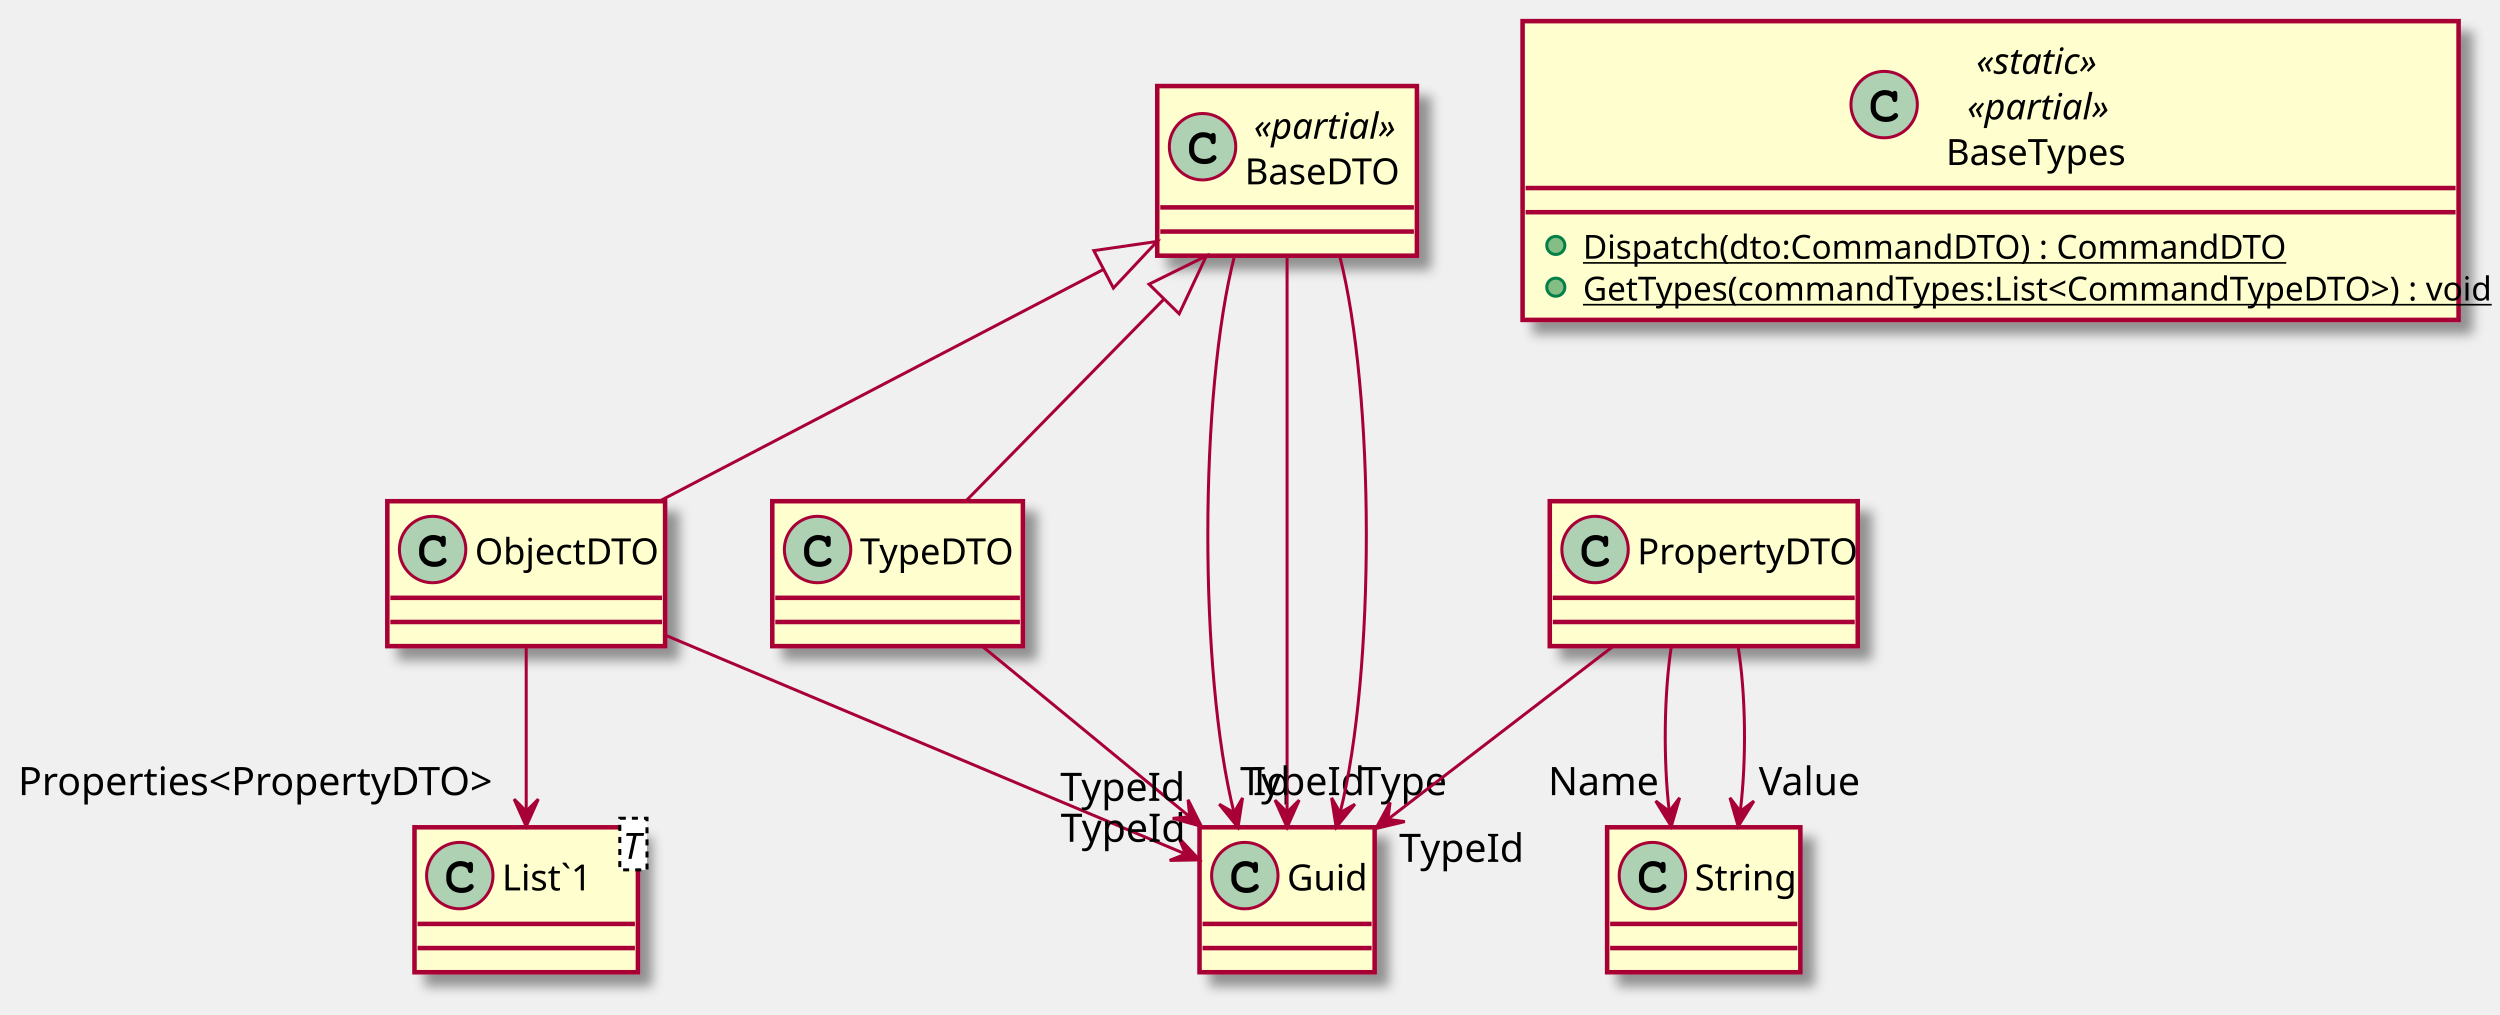
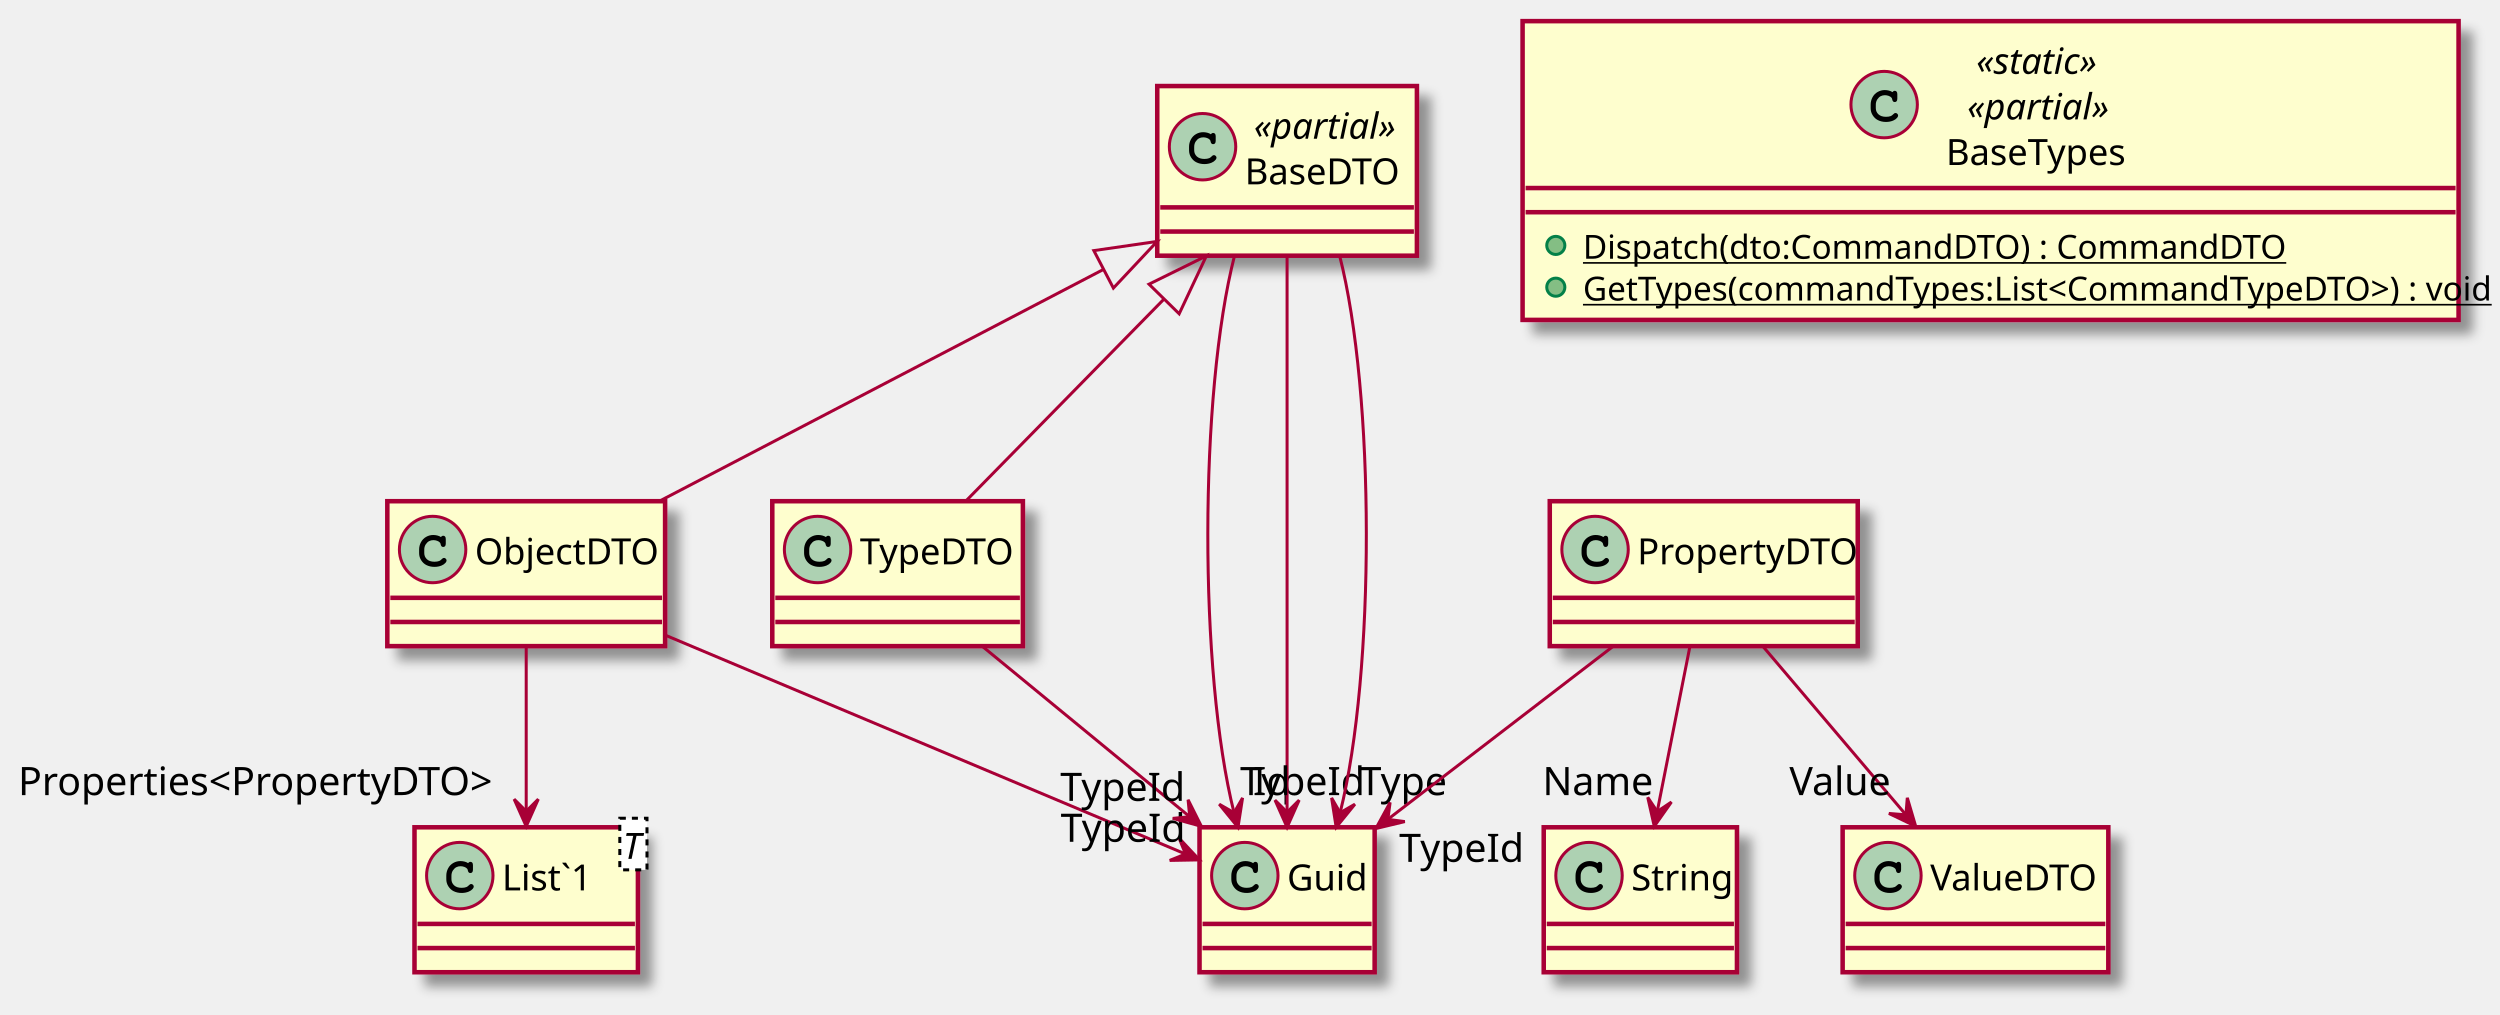
<svg xmlns="http://www.w3.org/2000/svg" contentScriptType="application/ecmascript" contentStyleType="text/css" height="336px" preserveAspectRatio="none" style="width:828px;height:336px;background:#FFFFFF;" version="1.1" viewBox="0 0 828 336" width="828px" zoomAndPan="magnify">
  <defs>
-     <filter height="300%" id="fujq2qjfokccp" width="300%" x="-1" y="-1">
+     <filter height="300%" id="fl1a2zgosvlxi" width="300%" x="-1" y="-1">
      <feGaussianBlur result="blurOut" stdDeviation="2.0" />
      <feColorMatrix in="blurOut" result="blurOut2" type="matrix" values="0 0 0 0 0 0 0 0 0 0 0 0 0 0 0 0 0 0 .4 0" />
      <feOffset dx="4.0" dy="4.0" in="blurOut2" result="blurOut3" />
      <feBlend in="SourceGraphic" in2="blurOut3" mode="normal" />
    </filter>
  </defs>
  <g>
-     <rect codeLine="1" fill="#FEFECE" filter="url(#fujq2qjfokccp)" height="56.188" id="BaseDTO" style="stroke:#A80036;stroke-width:1.5;" width="86" x="383.281" y="28.5" />
+     <rect codeLine="1" fill="#FEFECE" filter="url(#fl1a2zgosvlxi)" height="56.188" id="BaseDTO" style="stroke:#A80036;stroke-width:1.5;" width="86" x="383.281" y="28.5" />
    <ellipse cx="398.281" cy="48.594" fill="#ADD1B2" rx="11" ry="11" style="stroke:#A80036;stroke-width:1.0;" />
-     <path d="M401.047,44.469 Q401.203,44.25 401.391,44.141 Q401.578,44.031 401.797,44.031 Q402.172,44.031 402.406,44.289 Q402.641,44.547 402.641,45.156 L402.641,46.609 Q402.641,47.219 402.406,47.484 Q402.172,47.75 401.797,47.75 Q401.453,47.75 401.25,47.547 Q401.047,47.359 400.938,46.844 Q400.891,46.484 400.703,46.297 Q400.375,45.922 399.766,45.703 Q399.156,45.484 398.531,45.484 Q397.766,45.484 397.133,45.812 Q396.5,46.141 396.008,46.891 Q395.516,47.641 395.516,48.672 L395.516,49.766 Q395.516,51 396.406,51.82 Q397.297,52.641 398.891,52.641 Q399.828,52.641 400.484,52.391 Q400.875,52.234 401.297,51.797 Q401.562,51.531 401.711,51.453 Q401.859,51.375 402.062,51.375 Q402.391,51.375 402.648,51.633 Q402.906,51.891 402.906,52.234 Q402.906,52.578 402.562,52.984 Q402.062,53.562 401.266,53.891 Q400.188,54.344 398.891,54.344 Q397.375,54.344 396.172,53.719 Q395.188,53.219 394.5,52.148 Q393.812,51.078 393.812,49.797 L393.812,48.641 Q393.812,47.312 394.43,46.164 Q395.047,45.016 396.141,44.398 Q397.234,43.781 398.469,43.781 Q399.203,43.781 399.852,43.945 Q400.5,44.109 401.047,44.469 Z " fill="#000000" />
+     <path d="M401.047,44.469 Q401.203,44.25 401.391,44.141 Q401.578,44.031 401.797,44.031 Q402.172,44.031 402.406,44.297 Q402.641,44.547 402.641,45.156 L402.641,46.609 Q402.641,47.219 402.406,47.484 Q402.172,47.75 401.797,47.75 Q401.453,47.75 401.25,47.547 Q401.047,47.359 400.938,46.844 Q400.891,46.484 400.703,46.297 Q400.375,45.922 399.766,45.703 Q399.156,45.484 398.531,45.484 Q397.766,45.484 397.125,45.812 Q396.5,46.141 396,46.891 Q395.516,47.641 395.516,48.672 L395.516,49.766 Q395.516,51 396.406,51.828 Q397.297,52.641 398.891,52.641 Q399.828,52.641 400.484,52.391 Q400.875,52.234 401.297,51.797 Q401.562,51.531 401.703,51.453 Q401.859,51.375 402.062,51.375 Q402.391,51.375 402.641,51.641 Q402.906,51.891 402.906,52.234 Q402.906,52.578 402.562,52.984 Q402.062,53.562 401.266,53.891 Q400.188,54.344 398.891,54.344 Q397.375,54.344 396.172,53.719 Q395.188,53.219 394.5,52.156 Q393.812,51.078 393.812,49.797 L393.812,48.641 Q393.812,47.312 394.422,46.172 Q395.047,45.016 396.141,44.406 Q397.234,43.781 398.469,43.781 Q399.203,43.781 399.844,43.953 Q400.5,44.109 401.047,44.469 Z " fill="#000000" />
    <text fill="#000000" font-family="sans-serif" font-size="12" font-style="italic" lengthAdjust="spacing" textLength="48" x="415.281" y="45.957">«partial»</text>
    <text fill="#000000" font-family="sans-serif" font-size="12" lengthAdjust="spacing" textLength="54" x="412.281" y="61.051">BaseDTO</text>
    <line style="stroke:#A80036;stroke-width:1.5;" x1="384.281" x2="468.281" y1="68.688" y2="68.688" />
    <line style="stroke:#A80036;stroke-width:1.5;" x1="384.281" x2="468.281" y1="76.688" y2="76.688" />
-     <rect codeLine="3" fill="#FEFECE" filter="url(#fujq2qjfokccp)" height="48" id="PropertyDTO" style="stroke:#A80036;stroke-width:1.5;" width="102" x="513.281" y="166" />
+     <rect codeLine="3" fill="#FEFECE" filter="url(#fl1a2zgosvlxi)" height="48" id="PropertyDTO" style="stroke:#A80036;stroke-width:1.5;" width="102" x="513.281" y="166" />
    <ellipse cx="528.281" cy="182" fill="#ADD1B2" rx="11" ry="11" style="stroke:#A80036;stroke-width:1.0;" />
-     <path d="M531.047,177.875 Q531.203,177.656 531.391,177.547 Q531.578,177.438 531.797,177.438 Q532.172,177.438 532.406,177.695 Q532.641,177.953 532.641,178.562 L532.641,180.016 Q532.641,180.625 532.406,180.891 Q532.172,181.156 531.797,181.156 Q531.453,181.156 531.25,180.953 Q531.047,180.766 530.938,180.25 Q530.891,179.891 530.703,179.703 Q530.375,179.328 529.766,179.109 Q529.156,178.891 528.531,178.891 Q527.766,178.891 527.133,179.219 Q526.5,179.547 526.008,180.297 Q525.516,181.047 525.516,182.078 L525.516,183.172 Q525.516,184.406 526.406,185.227 Q527.297,186.047 528.891,186.047 Q529.828,186.047 530.484,185.797 Q530.875,185.641 531.297,185.203 Q531.562,184.938 531.711,184.859 Q531.859,184.781 532.062,184.781 Q532.391,184.781 532.648,185.039 Q532.906,185.297 532.906,185.641 Q532.906,185.984 532.562,186.391 Q532.062,186.969 531.266,187.297 Q530.188,187.75 528.891,187.75 Q527.375,187.75 526.172,187.125 Q525.188,186.625 524.5,185.555 Q523.812,184.484 523.812,183.203 L523.812,182.047 Q523.812,180.719 524.43,179.57 Q525.047,178.422 526.141,177.805 Q527.234,177.188 528.469,177.188 Q529.203,177.188 529.852,177.352 Q530.5,177.516 531.047,177.875 Z " fill="#000000" />
+     <path d="M531.047,177.875 Q531.203,177.656 531.391,177.547 Q531.578,177.438 531.797,177.438 Q532.172,177.438 532.406,177.703 Q532.641,177.953 532.641,178.562 L532.641,180.016 Q532.641,180.625 532.406,180.891 Q532.172,181.156 531.797,181.156 Q531.453,181.156 531.25,180.953 Q531.047,180.766 530.938,180.25 Q530.891,179.891 530.703,179.703 Q530.375,179.328 529.766,179.109 Q529.156,178.891 528.531,178.891 Q527.766,178.891 527.125,179.219 Q526.5,179.547 526,180.297 Q525.516,181.047 525.516,182.078 L525.516,183.172 Q525.516,184.406 526.406,185.234 Q527.297,186.047 528.891,186.047 Q529.828,186.047 530.484,185.797 Q530.875,185.641 531.297,185.203 Q531.562,184.938 531.703,184.859 Q531.859,184.781 532.062,184.781 Q532.391,184.781 532.641,185.047 Q532.906,185.297 532.906,185.641 Q532.906,185.984 532.562,186.391 Q532.062,186.969 531.266,187.297 Q530.188,187.75 528.891,187.75 Q527.375,187.75 526.172,187.125 Q525.188,186.625 524.5,185.562 Q523.812,184.484 523.812,183.203 L523.812,182.047 Q523.812,180.719 524.422,179.578 Q525.047,178.422 526.141,177.812 Q527.234,177.188 528.469,177.188 Q529.203,177.188 529.844,177.359 Q530.5,177.516 531.047,177.875 Z " fill="#000000" />
    <text fill="#000000" font-family="sans-serif" font-size="12" lengthAdjust="spacing" textLength="70" x="542.281" y="186.91">PropertyDTO</text>
    <line style="stroke:#A80036;stroke-width:1.5;" x1="514.281" x2="614.281" y1="198" y2="198" />
    <line style="stroke:#A80036;stroke-width:1.5;" x1="514.281" x2="614.281" y1="206" y2="206" />
-     <rect codeLine="5" fill="#FEFECE" filter="url(#fujq2qjfokccp)" height="48" id="ObjectDTO" style="stroke:#A80036;stroke-width:1.5;" width="92" x="128.281" y="166" />
+     <rect codeLine="5" fill="#FEFECE" filter="url(#fl1a2zgosvlxi)" height="48" id="ObjectDTO" style="stroke:#A80036;stroke-width:1.5;" width="92" x="128.281" y="166" />
    <ellipse cx="143.281" cy="182" fill="#ADD1B2" rx="11" ry="11" style="stroke:#A80036;stroke-width:1.0;" />
-     <path d="M146.047,177.875 Q146.203,177.656 146.391,177.547 Q146.578,177.438 146.797,177.438 Q147.172,177.438 147.406,177.695 Q147.641,177.953 147.641,178.562 L147.641,180.016 Q147.641,180.625 147.406,180.891 Q147.172,181.156 146.797,181.156 Q146.453,181.156 146.25,180.953 Q146.047,180.766 145.938,180.25 Q145.891,179.891 145.703,179.703 Q145.375,179.328 144.766,179.109 Q144.156,178.891 143.531,178.891 Q142.766,178.891 142.133,179.219 Q141.5,179.547 141.008,180.297 Q140.516,181.047 140.516,182.078 L140.516,183.172 Q140.516,184.406 141.406,185.227 Q142.297,186.047 143.891,186.047 Q144.828,186.047 145.484,185.797 Q145.875,185.641 146.297,185.203 Q146.562,184.938 146.711,184.859 Q146.859,184.781 147.062,184.781 Q147.391,184.781 147.648,185.039 Q147.906,185.297 147.906,185.641 Q147.906,185.984 147.562,186.391 Q147.062,186.969 146.266,187.297 Q145.188,187.75 143.891,187.75 Q142.375,187.75 141.172,187.125 Q140.188,186.625 139.5,185.555 Q138.812,184.484 138.812,183.203 L138.812,182.047 Q138.812,180.719 139.43,179.57 Q140.047,178.422 141.141,177.805 Q142.234,177.188 143.469,177.188 Q144.203,177.188 144.852,177.352 Q145.5,177.516 146.047,177.875 Z " fill="#000000" />
+     <path d="M146.047,177.875 Q146.203,177.656 146.391,177.547 Q146.578,177.438 146.797,177.438 Q147.172,177.438 147.406,177.703 Q147.641,177.953 147.641,178.562 L147.641,180.016 Q147.641,180.625 147.406,180.891 Q147.172,181.156 146.797,181.156 Q146.453,181.156 146.25,180.953 Q146.047,180.766 145.938,180.25 Q145.891,179.891 145.703,179.703 Q145.375,179.328 144.766,179.109 Q144.156,178.891 143.531,178.891 Q142.766,178.891 142.125,179.219 Q141.5,179.547 141,180.297 Q140.516,181.047 140.516,182.078 L140.516,183.172 Q140.516,184.406 141.406,185.234 Q142.297,186.047 143.891,186.047 Q144.828,186.047 145.484,185.797 Q145.875,185.641 146.297,185.203 Q146.562,184.938 146.703,184.859 Q146.859,184.781 147.062,184.781 Q147.391,184.781 147.641,185.047 Q147.906,185.297 147.906,185.641 Q147.906,185.984 147.562,186.391 Q147.062,186.969 146.266,187.297 Q145.188,187.75 143.891,187.75 Q142.375,187.75 141.172,187.125 Q140.188,186.625 139.5,185.562 Q138.812,184.484 138.812,183.203 L138.812,182.047 Q138.812,180.719 139.422,179.578 Q140.047,178.422 141.141,177.812 Q142.234,177.188 143.469,177.188 Q144.203,177.188 144.844,177.359 Q145.5,177.516 146.047,177.875 Z " fill="#000000" />
    <text fill="#000000" font-family="sans-serif" font-size="12" lengthAdjust="spacing" textLength="60" x="157.281" y="186.91">ObjectDTO</text>
    <line style="stroke:#A80036;stroke-width:1.5;" x1="129.281" x2="219.281" y1="198" y2="198" />
    <line style="stroke:#A80036;stroke-width:1.5;" x1="129.281" x2="219.281" y1="206" y2="206" />
-     <rect codeLine="7" fill="#FEFECE" filter="url(#fujq2qjfokccp)" height="48" id="TypeDTO" style="stroke:#A80036;stroke-width:1.5;" width="83" x="255.781" y="166" />
+     <rect codeLine="7" fill="#FEFECE" filter="url(#fl1a2zgosvlxi)" height="48" id="TypeDTO" style="stroke:#A80036;stroke-width:1.5;" width="83" x="255.781" y="166" />
    <ellipse cx="270.781" cy="182" fill="#ADD1B2" rx="11" ry="11" style="stroke:#A80036;stroke-width:1.0;" />
-     <path d="M273.547,177.875 Q273.703,177.656 273.891,177.547 Q274.078,177.438 274.297,177.438 Q274.672,177.438 274.906,177.695 Q275.141,177.953 275.141,178.562 L275.141,180.016 Q275.141,180.625 274.906,180.891 Q274.672,181.156 274.297,181.156 Q273.953,181.156 273.75,180.953 Q273.547,180.766 273.438,180.25 Q273.391,179.891 273.203,179.703 Q272.875,179.328 272.266,179.109 Q271.656,178.891 271.031,178.891 Q270.266,178.891 269.633,179.219 Q269,179.547 268.508,180.297 Q268.016,181.047 268.016,182.078 L268.016,183.172 Q268.016,184.406 268.906,185.227 Q269.797,186.047 271.391,186.047 Q272.328,186.047 272.984,185.797 Q273.375,185.641 273.797,185.203 Q274.062,184.938 274.211,184.859 Q274.359,184.781 274.562,184.781 Q274.891,184.781 275.148,185.039 Q275.406,185.297 275.406,185.641 Q275.406,185.984 275.062,186.391 Q274.562,186.969 273.766,187.297 Q272.688,187.75 271.391,187.75 Q269.875,187.75 268.672,187.125 Q267.688,186.625 267,185.555 Q266.312,184.484 266.312,183.203 L266.312,182.047 Q266.312,180.719 266.93,179.57 Q267.547,178.422 268.641,177.805 Q269.734,177.188 270.969,177.188 Q271.703,177.188 272.352,177.352 Q273,177.516 273.547,177.875 Z " fill="#000000" />
+     <path d="M273.547,177.875 Q273.703,177.656 273.891,177.547 Q274.078,177.438 274.297,177.438 Q274.672,177.438 274.906,177.703 Q275.141,177.953 275.141,178.562 L275.141,180.016 Q275.141,180.625 274.906,180.891 Q274.672,181.156 274.297,181.156 Q273.953,181.156 273.75,180.953 Q273.547,180.766 273.438,180.25 Q273.391,179.891 273.203,179.703 Q272.875,179.328 272.266,179.109 Q271.656,178.891 271.031,178.891 Q270.266,178.891 269.625,179.219 Q269,179.547 268.5,180.297 Q268.016,181.047 268.016,182.078 L268.016,183.172 Q268.016,184.406 268.906,185.234 Q269.797,186.047 271.391,186.047 Q272.328,186.047 272.984,185.797 Q273.375,185.641 273.797,185.203 Q274.062,184.938 274.203,184.859 Q274.359,184.781 274.562,184.781 Q274.891,184.781 275.141,185.047 Q275.406,185.297 275.406,185.641 Q275.406,185.984 275.062,186.391 Q274.562,186.969 273.766,187.297 Q272.688,187.75 271.391,187.75 Q269.875,187.75 268.672,187.125 Q267.688,186.625 267,185.562 Q266.312,184.484 266.312,183.203 L266.312,182.047 Q266.312,180.719 266.922,179.578 Q267.547,178.422 268.641,177.812 Q269.734,177.188 270.969,177.188 Q271.703,177.188 272.344,177.359 Q273,177.516 273.547,177.875 Z " fill="#000000" />
    <text fill="#000000" font-family="sans-serif" font-size="12" lengthAdjust="spacing" textLength="51" x="284.781" y="186.91">TypeDTO</text>
    <line style="stroke:#A80036;stroke-width:1.5;" x1="256.781" x2="337.781" y1="198" y2="198" />
    <line style="stroke:#A80036;stroke-width:1.5;" x1="256.781" x2="337.781" y1="206" y2="206" />
-     <rect codeLine="12" fill="#FEFECE" filter="url(#fujq2qjfokccp)" height="98.953" id="BaseTypes" style="stroke:#A80036;stroke-width:1.5;" width="310" x="504.281" y="7" />
+     <rect codeLine="12" fill="#FEFECE" filter="url(#fl1a2zgosvlxi)" height="98.953" id="BaseTypes" style="stroke:#A80036;stroke-width:1.5;" width="310" x="504.281" y="7" />
    <ellipse cx="624.031" cy="34.641" fill="#ADD1B2" rx="11" ry="11" style="stroke:#A80036;stroke-width:1.0;" />
-     <path d="M626.797,30.516 Q626.953,30.297 627.141,30.188 Q627.328,30.078 627.547,30.078 Q627.922,30.078 628.156,30.336 Q628.391,30.594 628.391,31.203 L628.391,32.656 Q628.391,33.266 628.156,33.531 Q627.922,33.797 627.547,33.797 Q627.203,33.797 627,33.594 Q626.797,33.406 626.688,32.891 Q626.641,32.531 626.453,32.344 Q626.125,31.969 625.516,31.75 Q624.906,31.531 624.281,31.531 Q623.516,31.531 622.883,31.859 Q622.25,32.188 621.758,32.938 Q621.266,33.688 621.266,34.719 L621.266,35.812 Q621.266,37.047 622.156,37.867 Q623.047,38.688 624.641,38.688 Q625.578,38.688 626.234,38.438 Q626.625,38.281 627.047,37.844 Q627.312,37.578 627.461,37.5 Q627.609,37.422 627.812,37.422 Q628.141,37.422 628.398,37.68 Q628.656,37.938 628.656,38.281 Q628.656,38.625 628.312,39.031 Q627.812,39.609 627.016,39.938 Q625.938,40.391 624.641,40.391 Q623.125,40.391 621.922,39.766 Q620.938,39.266 620.25,38.195 Q619.562,37.125 619.562,35.844 L619.562,34.688 Q619.562,33.359 620.18,32.211 Q620.797,31.062 621.891,30.445 Q622.984,29.828 624.219,29.828 Q624.953,29.828 625.602,29.992 Q626.25,30.156 626.797,30.516 Z " fill="#000000" />
+     <path d="M626.797,30.516 Q626.953,30.297 627.141,30.188 Q627.328,30.078 627.547,30.078 Q627.922,30.078 628.156,30.344 Q628.391,30.594 628.391,31.203 L628.391,32.656 Q628.391,33.266 628.156,33.531 Q627.922,33.797 627.547,33.797 Q627.203,33.797 627,33.594 Q626.797,33.406 626.688,32.891 Q626.641,32.531 626.453,32.344 Q626.125,31.969 625.516,31.75 Q624.906,31.531 624.281,31.531 Q623.516,31.531 622.875,31.859 Q622.25,32.188 621.75,32.938 Q621.266,33.688 621.266,34.719 L621.266,35.812 Q621.266,37.047 622.156,37.875 Q623.047,38.688 624.641,38.688 Q625.578,38.688 626.234,38.438 Q626.625,38.281 627.047,37.844 Q627.312,37.578 627.453,37.5 Q627.609,37.422 627.812,37.422 Q628.141,37.422 628.391,37.688 Q628.656,37.938 628.656,38.281 Q628.656,38.625 628.312,39.031 Q627.812,39.609 627.016,39.938 Q625.938,40.391 624.641,40.391 Q623.125,40.391 621.922,39.766 Q620.938,39.266 620.25,38.203 Q619.562,37.125 619.562,35.844 L619.562,34.688 Q619.562,33.359 620.172,32.219 Q620.797,31.062 621.891,30.453 Q622.984,29.828 624.219,29.828 Q624.953,29.828 625.594,30 Q626.25,30.156 626.797,30.516 Z " fill="#000000" />
    <text fill="#000000" font-family="sans-serif" font-size="12" font-style="italic" lengthAdjust="spacing" textLength="42" x="654.531" y="24.457">«static»</text>
    <text fill="#000000" font-family="sans-serif" font-size="12" font-style="italic" lengthAdjust="spacing" textLength="48" x="651.531" y="39.551">«partial»</text>
    <text fill="#000000" font-family="sans-serif" font-size="12" lengthAdjust="spacing" textLength="62" x="644.531" y="54.645">BaseTypes</text>
    <line style="stroke:#A80036;stroke-width:1.5;" x1="505.281" x2="813.281" y1="62.281" y2="62.281" />
    <line style="stroke:#A80036;stroke-width:1.5;" x1="505.281" x2="813.281" y1="70.281" y2="70.281" />
    <ellipse cx="515.281" cy="81.281" fill="#84BE84" rx="3" ry="3" style="stroke:#038048;stroke-width:1.0;" />
    <text fill="#000000" font-family="sans-serif" font-size="11" lengthAdjust="spacing" text-decoration="underline" textLength="213" x="524.281" y="85.7">Dispatch(dto:CommandDTO) : CommandDTO</text>
    <ellipse cx="515.281" cy="95.117" fill="#84BE84" rx="3" ry="3" style="stroke:#038048;stroke-width:1.0;" />
    <text fill="#000000" font-family="sans-serif" font-size="11" lengthAdjust="spacing" text-decoration="underline" textLength="284" x="524.281" y="99.536">GetTypes(commandTypes:List&lt;CommandTypeDTO&gt;) : void</text>
-     <rect codeLine="15" fill="#FEFECE" filter="url(#fujq2qjfokccp)" height="48" id="List`1" style="stroke:#A80036;stroke-width:1.5;" width="74" x="137.281" y="274" />
+     <rect codeLine="15" fill="#FEFECE" filter="url(#fl1a2zgosvlxi)" height="48" id="List`1" style="stroke:#A80036;stroke-width:1.5;" width="74" x="137.281" y="274" />
    <ellipse cx="152.281" cy="290" fill="#ADD1B2" rx="11" ry="11" style="stroke:#A80036;stroke-width:1.0;" />
-     <path d="M155.047,285.875 Q155.203,285.656 155.391,285.547 Q155.578,285.438 155.797,285.438 Q156.172,285.438 156.406,285.695 Q156.641,285.953 156.641,286.562 L156.641,288.016 Q156.641,288.625 156.406,288.891 Q156.172,289.156 155.797,289.156 Q155.453,289.156 155.25,288.953 Q155.047,288.766 154.938,288.25 Q154.891,287.891 154.703,287.703 Q154.375,287.328 153.766,287.109 Q153.156,286.891 152.531,286.891 Q151.766,286.891 151.133,287.219 Q150.5,287.547 150.008,288.297 Q149.516,289.047 149.516,290.078 L149.516,291.172 Q149.516,292.406 150.406,293.227 Q151.297,294.047 152.891,294.047 Q153.828,294.047 154.484,293.797 Q154.875,293.641 155.297,293.203 Q155.562,292.938 155.711,292.859 Q155.859,292.781 156.062,292.781 Q156.391,292.781 156.648,293.039 Q156.906,293.297 156.906,293.641 Q156.906,293.984 156.562,294.391 Q156.062,294.969 155.266,295.297 Q154.188,295.75 152.891,295.75 Q151.375,295.75 150.172,295.125 Q149.188,294.625 148.5,293.555 Q147.812,292.484 147.812,291.203 L147.812,290.047 Q147.812,288.719 148.43,287.57 Q149.047,286.422 150.141,285.805 Q151.234,285.188 152.469,285.188 Q153.203,285.188 153.852,285.352 Q154.5,285.516 155.047,285.875 Z " fill="#000000" />
+     <path d="M155.047,285.875 Q155.203,285.656 155.391,285.547 Q155.578,285.438 155.797,285.438 Q156.172,285.438 156.406,285.703 Q156.641,285.953 156.641,286.562 L156.641,288.016 Q156.641,288.625 156.406,288.891 Q156.172,289.156 155.797,289.156 Q155.453,289.156 155.25,288.953 Q155.047,288.766 154.938,288.25 Q154.891,287.891 154.703,287.703 Q154.375,287.328 153.766,287.109 Q153.156,286.891 152.531,286.891 Q151.766,286.891 151.125,287.219 Q150.5,287.547 150,288.297 Q149.516,289.047 149.516,290.078 L149.516,291.172 Q149.516,292.406 150.406,293.234 Q151.297,294.047 152.891,294.047 Q153.828,294.047 154.484,293.797 Q154.875,293.641 155.297,293.203 Q155.562,292.938 155.703,292.859 Q155.859,292.781 156.062,292.781 Q156.391,292.781 156.641,293.047 Q156.906,293.297 156.906,293.641 Q156.906,293.984 156.562,294.391 Q156.062,294.969 155.266,295.297 Q154.188,295.75 152.891,295.75 Q151.375,295.75 150.172,295.125 Q149.188,294.625 148.5,293.562 Q147.812,292.484 147.812,291.203 L147.812,290.047 Q147.812,288.719 148.422,287.578 Q149.047,286.422 150.141,285.812 Q151.234,285.188 152.469,285.188 Q153.203,285.188 153.844,285.359 Q154.5,285.516 155.047,285.875 Z " fill="#000000" />
    <text fill="#000000" font-family="sans-serif" font-size="12" lengthAdjust="spacing" textLength="31" x="166.281" y="294.91">List`1</text>
    <rect fill="#FFFFFF" height="17.094" style="stroke:#000000;stroke-width:1.0;stroke-dasharray:2.0,2.0;" width="9" x="205.281" y="271" />
    <text fill="#000000" font-family="sans-serif" font-size="12" font-style="italic" lengthAdjust="spacing" textLength="7" x="206.281" y="284.457">T</text>
    <line style="stroke:#A80036;stroke-width:1.5;" x1="138.281" x2="210.281" y1="306" y2="306" />
    <line style="stroke:#A80036;stroke-width:1.5;" x1="138.281" x2="210.281" y1="314" y2="314" />
-     <rect fill="#FEFECE" filter="url(#fujq2qjfokccp)" height="48" id="Guid" style="stroke:#A80036;stroke-width:1.5;" width="58" x="397.281" y="274" />
+     <rect fill="#FEFECE" filter="url(#fl1a2zgosvlxi)" height="48" id="Guid" style="stroke:#A80036;stroke-width:1.5;" width="58" x="397.281" y="274" />
    <ellipse cx="412.281" cy="290" fill="#ADD1B2" rx="11" ry="11" style="stroke:#A80036;stroke-width:1.0;" />
-     <path d="M415.047,285.875 Q415.203,285.656 415.391,285.547 Q415.578,285.438 415.797,285.438 Q416.172,285.438 416.406,285.695 Q416.641,285.953 416.641,286.562 L416.641,288.016 Q416.641,288.625 416.406,288.891 Q416.172,289.156 415.797,289.156 Q415.453,289.156 415.25,288.953 Q415.047,288.766 414.938,288.25 Q414.891,287.891 414.703,287.703 Q414.375,287.328 413.766,287.109 Q413.156,286.891 412.531,286.891 Q411.766,286.891 411.133,287.219 Q410.5,287.547 410.008,288.297 Q409.516,289.047 409.516,290.078 L409.516,291.172 Q409.516,292.406 410.406,293.227 Q411.297,294.047 412.891,294.047 Q413.828,294.047 414.484,293.797 Q414.875,293.641 415.297,293.203 Q415.562,292.938 415.711,292.859 Q415.859,292.781 416.062,292.781 Q416.391,292.781 416.648,293.039 Q416.906,293.297 416.906,293.641 Q416.906,293.984 416.562,294.391 Q416.062,294.969 415.266,295.297 Q414.188,295.75 412.891,295.75 Q411.375,295.75 410.172,295.125 Q409.188,294.625 408.5,293.555 Q407.812,292.484 407.812,291.203 L407.812,290.047 Q407.812,288.719 408.43,287.57 Q409.047,286.422 410.141,285.805 Q411.234,285.188 412.469,285.188 Q413.203,285.188 413.852,285.352 Q414.5,285.516 415.047,285.875 Z " fill="#000000" />
+     <path d="M415.047,285.875 Q415.203,285.656 415.391,285.547 Q415.578,285.438 415.797,285.438 Q416.172,285.438 416.406,285.703 Q416.641,285.953 416.641,286.562 L416.641,288.016 Q416.641,288.625 416.406,288.891 Q416.172,289.156 415.797,289.156 Q415.453,289.156 415.25,288.953 Q415.047,288.766 414.938,288.25 Q414.891,287.891 414.703,287.703 Q414.375,287.328 413.766,287.109 Q413.156,286.891 412.531,286.891 Q411.766,286.891 411.125,287.219 Q410.5,287.547 410,288.297 Q409.516,289.047 409.516,290.078 L409.516,291.172 Q409.516,292.406 410.406,293.234 Q411.297,294.047 412.891,294.047 Q413.828,294.047 414.484,293.797 Q414.875,293.641 415.297,293.203 Q415.562,292.938 415.703,292.859 Q415.859,292.781 416.062,292.781 Q416.391,292.781 416.641,293.047 Q416.906,293.297 416.906,293.641 Q416.906,293.984 416.562,294.391 Q416.062,294.969 415.266,295.297 Q414.188,295.75 412.891,295.75 Q411.375,295.75 410.172,295.125 Q409.188,294.625 408.5,293.562 Q407.812,292.484 407.812,291.203 L407.812,290.047 Q407.812,288.719 408.422,287.578 Q409.047,286.422 410.141,285.812 Q411.234,285.188 412.469,285.188 Q413.203,285.188 413.844,285.359 Q414.5,285.516 415.047,285.875 Z " fill="#000000" />
    <text fill="#000000" font-family="sans-serif" font-size="12" lengthAdjust="spacing" textLength="26" x="426.281" y="294.91">Guid</text>
    <line style="stroke:#A80036;stroke-width:1.5;" x1="398.281" x2="454.281" y1="306" y2="306" />
    <line style="stroke:#A80036;stroke-width:1.5;" x1="398.281" x2="454.281" y1="314" y2="314" />
-     <rect fill="#FEFECE" filter="url(#fujq2qjfokccp)" height="48" id="String" style="stroke:#A80036;stroke-width:1.5;" width="64" x="532.281" y="274" />
-     <ellipse cx="547.281" cy="290" fill="#ADD1B2" rx="11" ry="11" style="stroke:#A80036;stroke-width:1.0;" />
-     <path d="M550.047,285.875 Q550.203,285.656 550.391,285.547 Q550.578,285.438 550.797,285.438 Q551.172,285.438 551.406,285.695 Q551.641,285.953 551.641,286.562 L551.641,288.016 Q551.641,288.625 551.406,288.891 Q551.172,289.156 550.797,289.156 Q550.453,289.156 550.25,288.953 Q550.047,288.766 549.938,288.25 Q549.891,287.891 549.703,287.703 Q549.375,287.328 548.766,287.109 Q548.156,286.891 547.531,286.891 Q546.766,286.891 546.133,287.219 Q545.5,287.547 545.008,288.297 Q544.516,289.047 544.516,290.078 L544.516,291.172 Q544.516,292.406 545.406,293.227 Q546.297,294.047 547.891,294.047 Q548.828,294.047 549.484,293.797 Q549.875,293.641 550.297,293.203 Q550.562,292.938 550.711,292.859 Q550.859,292.781 551.062,292.781 Q551.391,292.781 551.648,293.039 Q551.906,293.297 551.906,293.641 Q551.906,293.984 551.562,294.391 Q551.062,294.969 550.266,295.297 Q549.188,295.75 547.891,295.75 Q546.375,295.75 545.172,295.125 Q544.188,294.625 543.5,293.555 Q542.812,292.484 542.812,291.203 L542.812,290.047 Q542.812,288.719 543.43,287.57 Q544.047,286.422 545.141,285.805 Q546.234,285.188 547.469,285.188 Q548.203,285.188 548.852,285.352 Q549.5,285.516 550.047,285.875 Z " fill="#000000" />
-     <text fill="#000000" font-family="sans-serif" font-size="12" lengthAdjust="spacing" textLength="32" x="561.281" y="294.91">String</text>
-     <line style="stroke:#A80036;stroke-width:1.5;" x1="533.281" x2="595.281" y1="306" y2="306" />
-     <line style="stroke:#A80036;stroke-width:1.5;" x1="533.281" x2="595.281" y1="314" y2="314" />
+     <rect fill="#FEFECE" filter="url(#fl1a2zgosvlxi)" height="48" id="String" style="stroke:#A80036;stroke-width:1.5;" width="64" x="511.281" y="274" />
+     <ellipse cx="526.281" cy="290" fill="#ADD1B2" rx="11" ry="11" style="stroke:#A80036;stroke-width:1.0;" />
+     <path d="M529.047,285.875 Q529.203,285.656 529.391,285.547 Q529.578,285.438 529.797,285.438 Q530.172,285.438 530.406,285.703 Q530.641,285.953 530.641,286.562 L530.641,288.016 Q530.641,288.625 530.406,288.891 Q530.172,289.156 529.797,289.156 Q529.453,289.156 529.25,288.953 Q529.047,288.766 528.938,288.25 Q528.891,287.891 528.703,287.703 Q528.375,287.328 527.766,287.109 Q527.156,286.891 526.531,286.891 Q525.766,286.891 525.125,287.219 Q524.5,287.547 524,288.297 Q523.516,289.047 523.516,290.078 L523.516,291.172 Q523.516,292.406 524.406,293.234 Q525.297,294.047 526.891,294.047 Q527.828,294.047 528.484,293.797 Q528.875,293.641 529.297,293.203 Q529.562,292.938 529.703,292.859 Q529.859,292.781 530.062,292.781 Q530.391,292.781 530.641,293.047 Q530.906,293.297 530.906,293.641 Q530.906,293.984 530.562,294.391 Q530.062,294.969 529.266,295.297 Q528.188,295.75 526.891,295.75 Q525.375,295.75 524.172,295.125 Q523.188,294.625 522.5,293.562 Q521.812,292.484 521.812,291.203 L521.812,290.047 Q521.812,288.719 522.422,287.578 Q523.047,286.422 524.141,285.812 Q525.234,285.188 526.469,285.188 Q527.203,285.188 527.844,285.359 Q528.5,285.516 529.047,285.875 Z " fill="#000000" />
+     <text fill="#000000" font-family="sans-serif" font-size="12" lengthAdjust="spacing" textLength="32" x="540.281" y="294.91">String</text>
+     <line style="stroke:#A80036;stroke-width:1.5;" x1="512.281" x2="574.281" y1="306" y2="306" />
+     <line style="stroke:#A80036;stroke-width:1.5;" x1="512.281" x2="574.281" y1="314" y2="314" />
+     <rect fill="#FEFECE" filter="url(#fl1a2zgosvlxi)" height="48" id="ValueDTO" style="stroke:#A80036;stroke-width:1.5;" width="88" x="610.281" y="274" />
+     <ellipse cx="625.281" cy="290" fill="#ADD1B2" rx="11" ry="11" style="stroke:#A80036;stroke-width:1.0;" />
+     <path d="M628.047,285.875 Q628.203,285.656 628.391,285.547 Q628.578,285.438 628.797,285.438 Q629.172,285.438 629.406,285.703 Q629.641,285.953 629.641,286.562 L629.641,288.016 Q629.641,288.625 629.406,288.891 Q629.172,289.156 628.797,289.156 Q628.453,289.156 628.25,288.953 Q628.047,288.766 627.938,288.25 Q627.891,287.891 627.703,287.703 Q627.375,287.328 626.766,287.109 Q626.156,286.891 625.531,286.891 Q624.766,286.891 624.125,287.219 Q623.5,287.547 623,288.297 Q622.516,289.047 622.516,290.078 L622.516,291.172 Q622.516,292.406 623.406,293.234 Q624.297,294.047 625.891,294.047 Q626.828,294.047 627.484,293.797 Q627.875,293.641 628.297,293.203 Q628.562,292.938 628.703,292.859 Q628.859,292.781 629.062,292.781 Q629.391,292.781 629.641,293.047 Q629.906,293.297 629.906,293.641 Q629.906,293.984 629.562,294.391 Q629.062,294.969 628.266,295.297 Q627.188,295.75 625.891,295.75 Q624.375,295.75 623.172,295.125 Q622.188,294.625 621.5,293.562 Q620.812,292.484 620.812,291.203 L620.812,290.047 Q620.812,288.719 621.422,287.578 Q622.047,286.422 623.141,285.812 Q624.234,285.188 625.469,285.188 Q626.203,285.188 626.844,285.359 Q627.5,285.516 628.047,285.875 Z " fill="#000000" />
+     <text fill="#000000" font-family="sans-serif" font-size="12" lengthAdjust="spacing" textLength="56" x="639.281" y="294.91">ValueDTO</text>
+     <line style="stroke:#A80036;stroke-width:1.5;" x1="611.281" x2="697.281" y1="306" y2="306" />
+     <line style="stroke:#A80036;stroke-width:1.5;" x1="611.281" x2="697.281" y1="314" y2="314" />
    <path codeLine="17" d="M408.921,84.51 C397.141,130.31 397.071,222.73 408.701,269.12 " fill="none" id="BaseDTO-to-Guid" style="stroke:#A80036;stroke-width:1.0;" />
    <polygon fill="#A80036" points="410.021,274,411.537,264.268,408.718,269.173,403.813,266.354,410.021,274" style="stroke:#A80036;stroke-width:1.0;" />
    <text fill="#000000" font-family="sans-serif" font-size="13" lengthAdjust="spacing" textLength="38" x="410.723" y="263.34">TypeId</text>
    <path codeLine="18" d="M426.281,84.51 C426.281,130.21 426.281,222.36 426.281,268.83 " fill="none" id="BaseDTO-to-Guid-1" style="stroke:#A80036;stroke-width:1.0;" />
    <polygon fill="#A80036" points="426.281,274,430.281,265,426.281,269,422.281,265,426.281,274" style="stroke:#A80036;stroke-width:1.0;" />
    <text fill="#000000" font-family="sans-serif" font-size="13" lengthAdjust="spacing" textLength="10" x="415" y="263.34">Id</text>
    <path codeLine="19" d="M443.641,84.51 C455.421,130.31 455.491,222.73 443.861,269.12 " fill="none" id="BaseDTO-to-Guid-2" style="stroke:#A80036;stroke-width:1.0;" />
    <polygon fill="#A80036" points="442.541,274,448.749,266.354,443.845,269.173,441.026,264.268,442.541,274" style="stroke:#A80036;stroke-width:1.0;" />
    <text fill="#000000" font-family="sans-serif" font-size="13" lengthAdjust="spacing" textLength="28" x="450.295" y="263.34">Type</text>
    <path codeLine="20" d="M534.341,214 C512.401,230.85 482.601,253.74 459.851,271.21 " fill="none" id="PropertyDTO-to-Guid" style="stroke:#A80036;stroke-width:1.0;" />
    <polygon fill="#A80036" points="455.691,274.41,465.268,272.111,459.66,271.369,460.403,265.761,455.691,274.41" style="stroke:#A80036;stroke-width:1.0;" />
    <text fill="#000000" font-family="sans-serif" font-size="13" lengthAdjust="spacing" textLength="38" x="463.407" y="285.449">TypeId</text>
-     <path codeLine="21" d="M553.551,214 C551.121,230 550.881,251.45 552.831,268.53 " fill="none" id="PropertyDTO-to-String" style="stroke:#A80036;stroke-width:1.0;" />
-     <polygon fill="#A80036" points="553.511,273.68,556.294,264.232,552.854,268.723,548.363,265.284,553.511,273.68" style="stroke:#A80036;stroke-width:1.0;" />
-     <text fill="#000000" font-family="sans-serif" font-size="13" lengthAdjust="spacing" textLength="34" x="512.742" y="263.34">Name</text>
-     <path codeLine="22" d="M575.641,214 C578.211,230 578.471,251.45 576.401,268.53 " fill="none" id="PropertyDTO-to-String-1" style="stroke:#A80036;stroke-width:1.0;" />
-     <polygon fill="#A80036" points="575.691,273.68,580.887,265.313,576.376,268.727,572.962,264.217,575.691,273.68" style="stroke:#A80036;stroke-width:1.0;" />
-     <text fill="#000000" font-family="sans-serif" font-size="13" lengthAdjust="spacing" textLength="33" x="582.494" y="263.34">Value</text>
+     <path codeLine="21" d="M559.721,214 C556.551,230 552.301,251.45 548.921,268.53 " fill="none" id="PropertyDTO-to-String" style="stroke:#A80036;stroke-width:1.0;" />
+     <polygon fill="#A80036" points="547.901,273.68,553.575,265.63,548.874,268.776,545.728,264.074,547.901,273.68" style="stroke:#A80036;stroke-width:1.0;" />
+     <text fill="#000000" font-family="sans-serif" font-size="13" lengthAdjust="spacing" textLength="34" x="510.884" y="263.34">Name</text>
+     <path codeLine="22" d="M583.811,214 C597.751,230.42 616.551,252.56 631.221,269.84 " fill="none" id="PropertyDTO-to-ValueDTO" style="stroke:#A80036;stroke-width:1.0;" />
+     <polygon fill="#A80036" points="634.481,273.68,631.699,264.232,631.243,269.871,625.604,269.414,634.481,273.68" style="stroke:#A80036;stroke-width:1.0;" />
+     <text fill="#000000" font-family="sans-serif" font-size="13" lengthAdjust="spacing" textLength="33" x="592.633" y="263.34">Value</text>
    <path codeLine="23" d="M365.471,89.23 C320.111,112.9 259.171,144.7 218.411,165.97 " fill="none" id="BaseDTO-backto-ObjectDTO" style="stroke:#A80036;stroke-width:1.0;" />
    <polygon fill="none" points="362.281,83,383.251,79.96,368.751,95.41,362.281,83" style="stroke:#A80036;stroke-width:1.0;" />
    <path codeLine="24" d="M220.501,210.44 C270.271,231.38 348.241,264.17 392.541,282.81 " fill="none" id="ObjectDTO-to-Guid" style="stroke:#A80036;stroke-width:1.0;" />
    <polygon fill="#A80036" points="397.251,284.79,390.517,277.603,392.645,282.845,387.404,284.973,397.251,284.79" style="stroke:#A80036;stroke-width:1.0;" />
    <text fill="#000000" font-family="sans-serif" font-size="13" lengthAdjust="spacing" textLength="38" x="351.296" y="278.801">TypeId</text>
    <path codeLine="25" d="M174.281,214 C174.281,230 174.281,251.45 174.281,268.53 " fill="none" id="ObjectDTO-to-List`1" style="stroke:#A80036;stroke-width:1.0;" />
    <polygon fill="#A80036" points="174.281,273.68,178.281,264.68,174.281,268.68,170.281,264.68,174.281,273.68" style="stroke:#A80036;stroke-width:1.0;" />
    <text fill="#000000" font-family="sans-serif" font-size="13" lengthAdjust="spacing" textLength="150" x="6" y="263.34">Properties&lt;PropertyDTO&gt;</text>
    <path codeLine="26" d="M385.411,99.16 C363.831,121.16 338.151,147.34 320.091,165.74 " fill="none" id="BaseDTO-backto-TypeDTO" style="stroke:#A80036;stroke-width:1.0;" />
    <polygon fill="none" points="380.551,94.12,399.551,84.75,390.541,103.93,380.551,94.12" style="stroke:#A80036;stroke-width:1.0;" />
    <path codeLine="27" d="M325.271,214 C345.501,230.62 372.881,253.12 394.021,270.5 " fill="none" id="TypeDTO-to-Guid" style="stroke:#A80036;stroke-width:1.0;" />
    <polygon fill="#A80036" points="397.901,273.68,393.493,264.873,394.04,270.503,388.41,271.05,397.901,273.68" style="stroke:#A80036;stroke-width:1.0;" />
    <text fill="#000000" font-family="sans-serif" font-size="13" lengthAdjust="spacing" textLength="38" x="351.166" y="265.248">TypeId</text>
  </g>
</svg>
